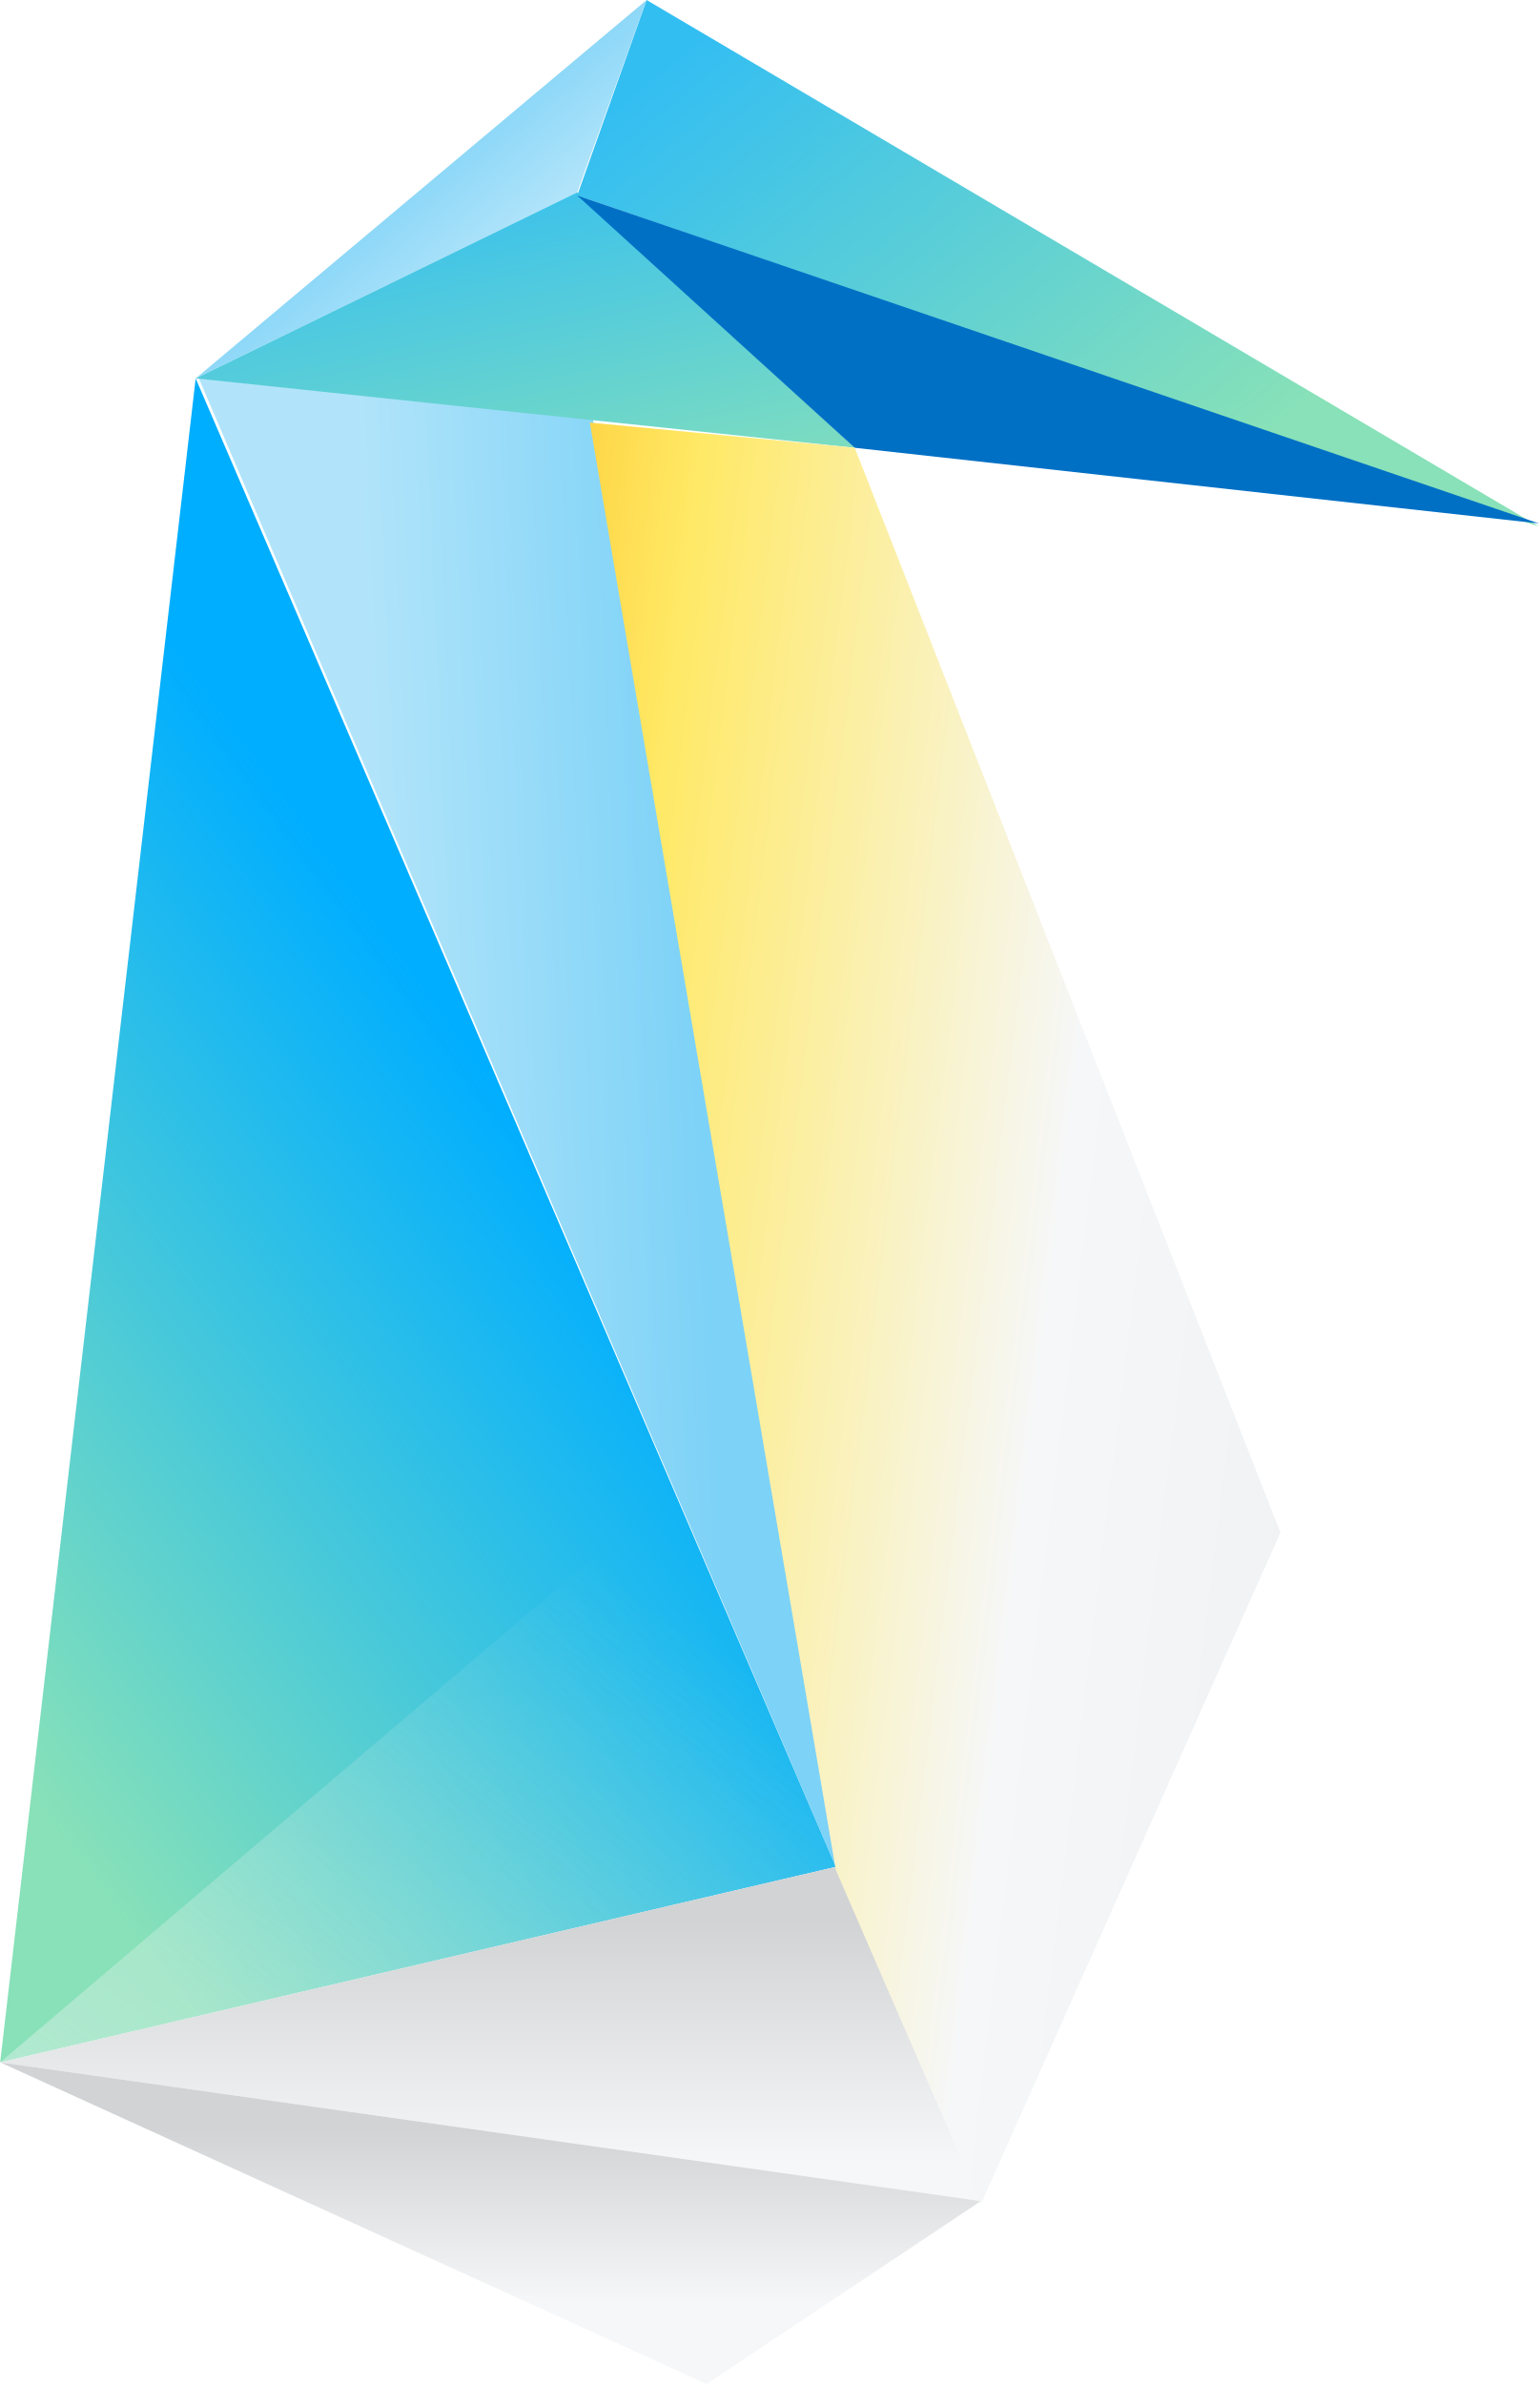
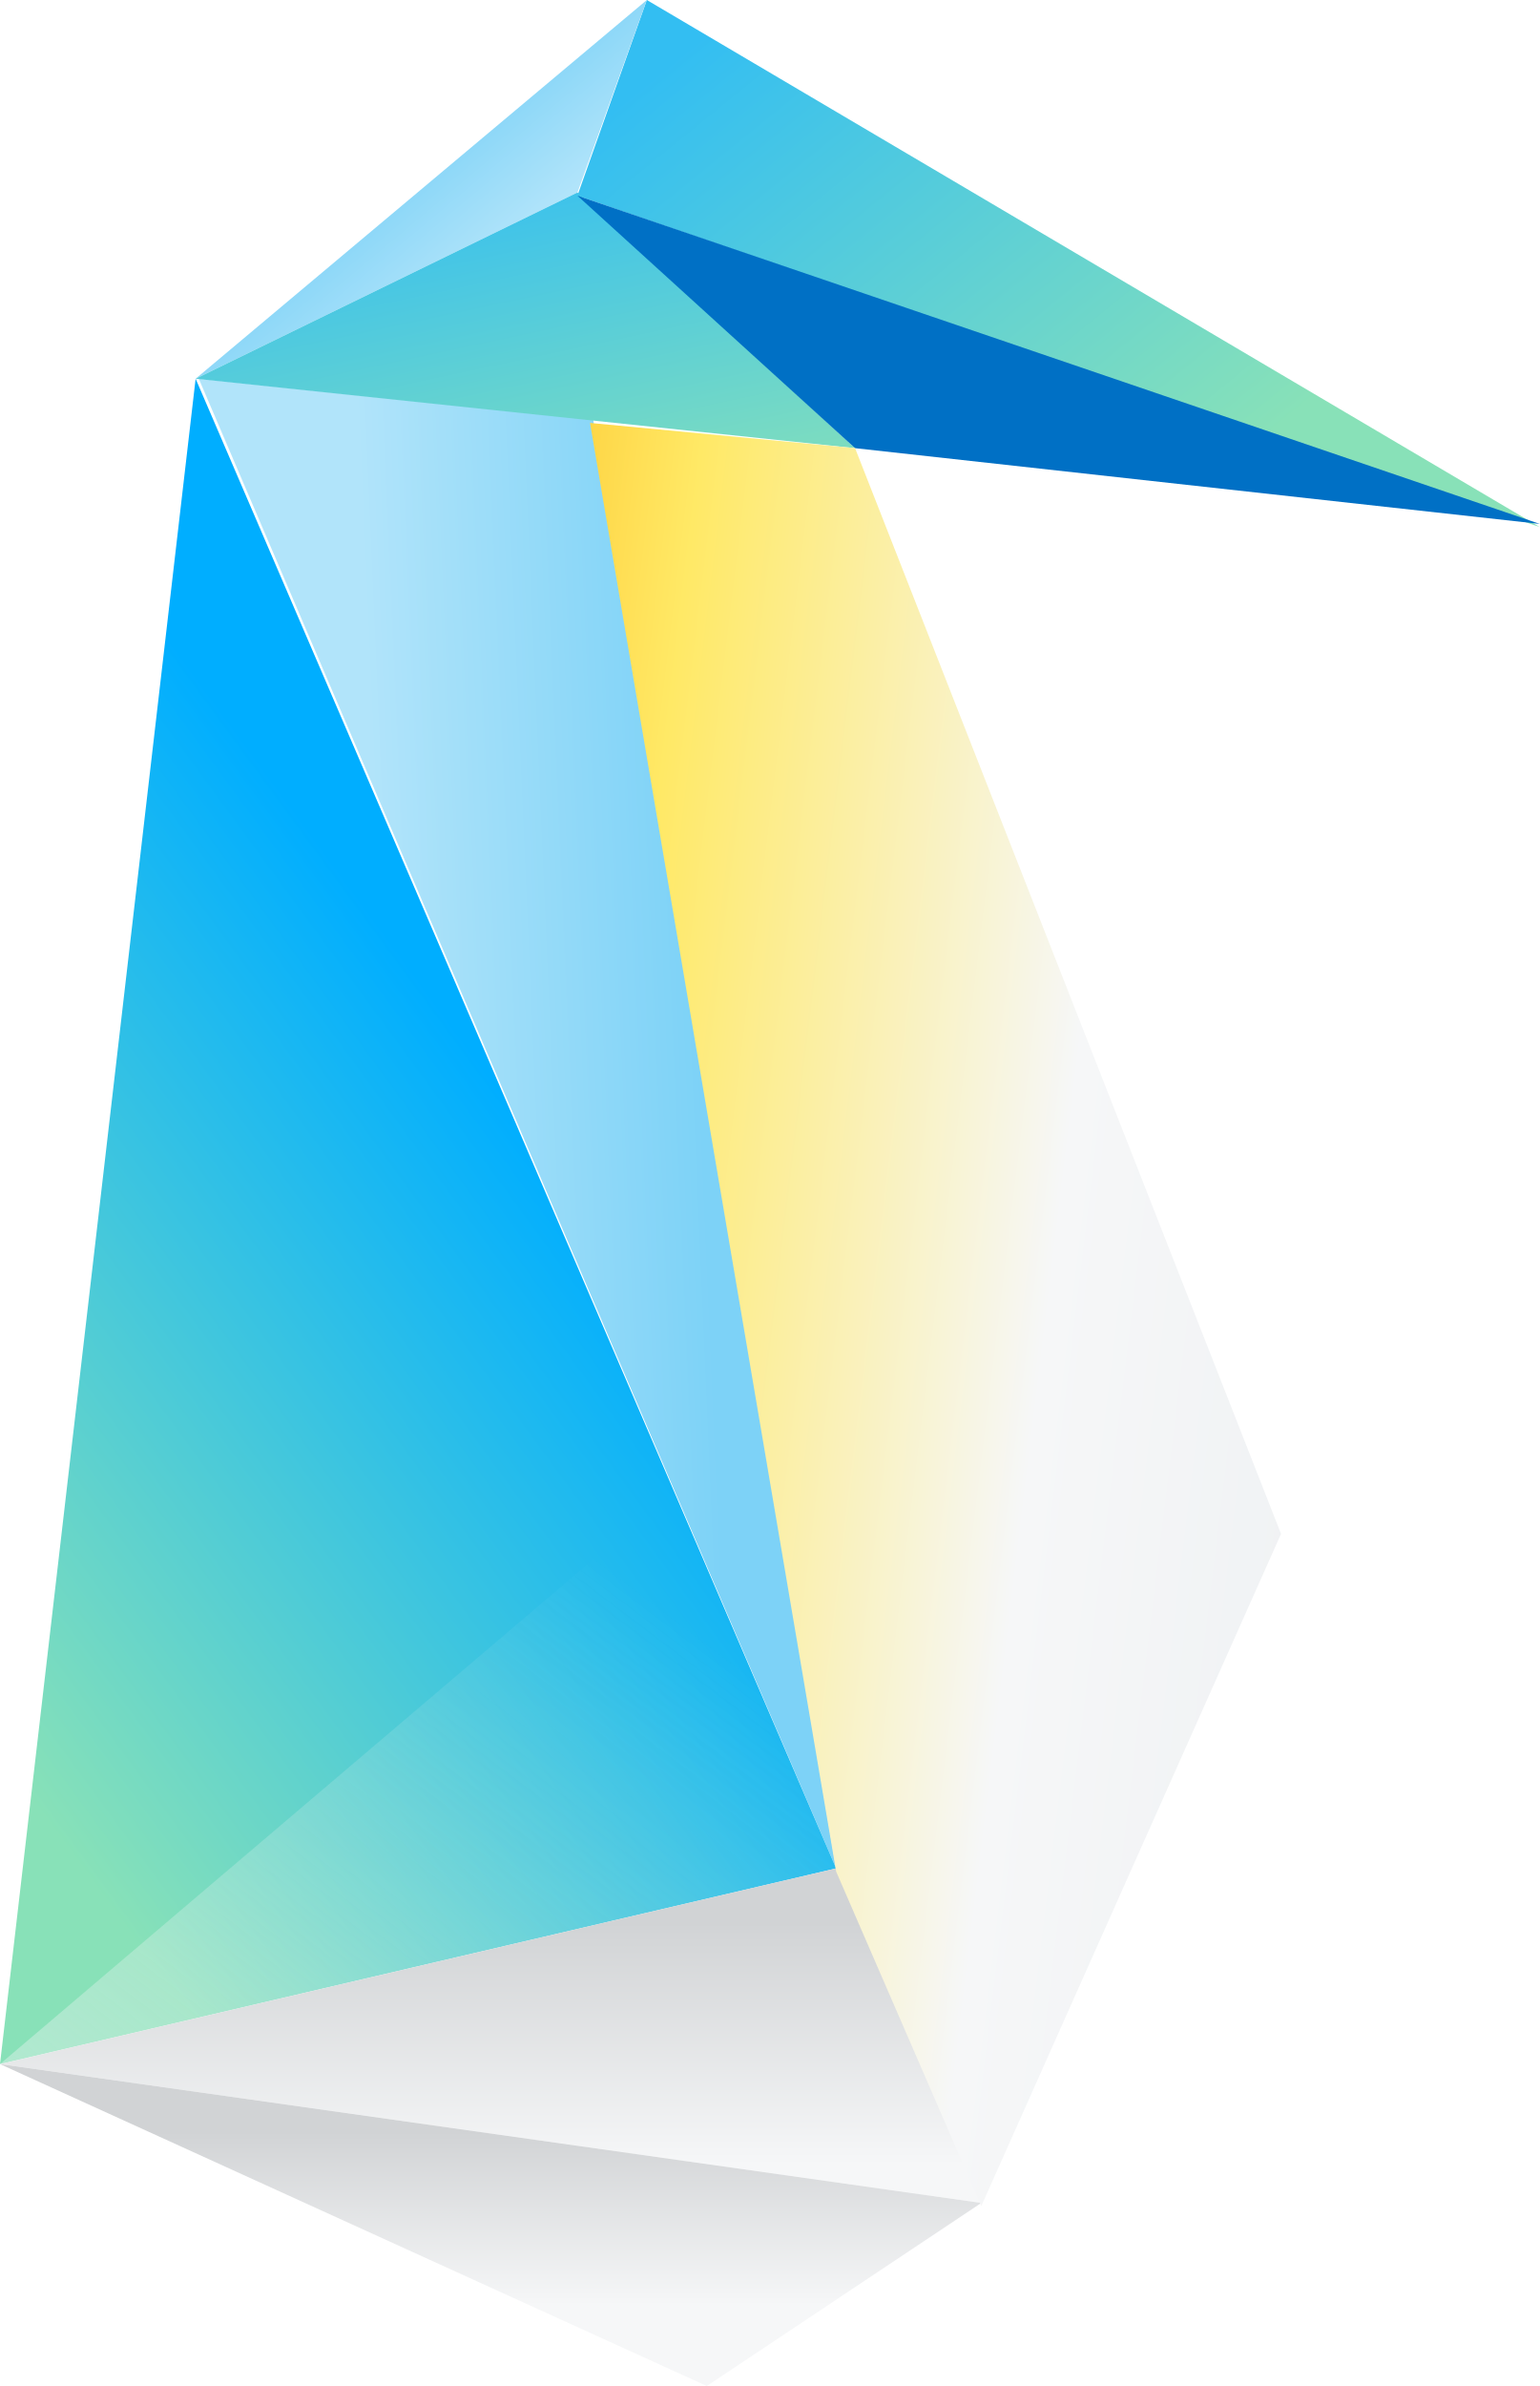
- <svg xmlns="http://www.w3.org/2000/svg" xmlns:xlink="http://www.w3.org/1999/xlink" height="393.552" viewBox="0 0 48.8 75.6" width="254.096">
+ <svg xmlns="http://www.w3.org/2000/svg" xmlns:xlink="http://www.w3.org/1999/xlink" viewBox="0 0 48.8 75.6">
  <linearGradient id="a" gradientTransform="matrix(20.22 0 0 47.23 14733.51 4089.2)" gradientUnits="userSpaceOnUse" x1="-727.56" x2="-728.05" y1="-85.85" y2="-85.8">
    <stop offset="0" stop-color="#7dd2f7" />
    <stop offset="1" stop-color="#b1e4fa" />
  </linearGradient>
  <linearGradient id="b" gradientTransform="matrix(30.5 0 0 16.66 22572.77 885.64)" gradientUnits="userSpaceOnUse" x1="-739.45" x2="-738.44" y1="-52.96" y2="-52.28">
    <stop offset="0" stop-color="#33bef2" />
    <stop offset=".75" stop-color="#88e1b8" />
  </linearGradient>
  <linearGradient id="c" gradientTransform="matrix(14.33 0 0 11.99 10248.5 397.99)" x1="-714.38" x2="-714.13" xlink:href="#a" y1="-32.72" y2="-32.47" />
  <linearGradient id="d" gradientTransform="matrix(20.88 0 0 8.09 15237.47 -3.56)" gradientUnits="userSpaceOnUse" x1="-729.33" x2="-728.5" y1="1.21" y2="2.72">
    <stop offset="0" stop-color="#33bef2" />
    <stop offset=".85" stop-color="#88e1b8" />
  </linearGradient>
  <linearGradient id="e" gradientTransform="matrix(26.53 0 0 53.4 19531.2 4732.97)" gradientUnits="userSpaceOnUse" x1="-735.59" x2="-735.96" y1="-87.98" y2="-87.43">
    <stop offset="0" stop-color="#00aeff" />
    <stop offset="1" stop-color="#88e1b8" />
  </linearGradient>
  <linearGradient id="f" gradientTransform="matrix(31.1 0 0 10.63 23011.22 315.2)" gradientUnits="userSpaceOnUse" x1="-739.41" x2="-739.41" y1="-23.92" y2="-23.2">
    <stop offset="0" stop-color="#d1d3d5" />
    <stop offset="1" stop-color="#f6f7f8" />
  </linearGradient>
  <linearGradient id="g" gradientTransform="matrix(26.53 0 0 18.16 19531.2 1089.37)" gradientUnits="userSpaceOnUse" x1="-736.18" x2="-735.3" y1="-56.27" y2="-57.07">
    <stop offset="0" stop-color="#f6f7f8" stop-opacity=".4" />
    <stop offset="1" stop-color="#f0f2f4" stop-opacity="0" />
  </linearGradient>
  <linearGradient id="h" gradientTransform="matrix(31.1 0 0 10.21 23011.22 277.76)" x1="-739.41" x2="-739.41" xlink:href="#f" y1="-20.59" y2="-20.05" />
  <linearGradient id="i" gradientTransform="matrix(21.89 0 0 56.51 16019.62 5058.67)" gradientUnits="userSpaceOnUse" x1="-731.44" x2="-729.95" y1="-89.1" y2="-88.63">
    <stop offset=".08" stop-color="#fdb814" />
    <stop offset=".35" stop-color="#ffe966" />
    <stop offset=".75" stop-color="#f6f7f8" />
    <stop offset="1" stop-color="#f0f2f4" />
  </linearGradient>
  <path d="m26.5 59.2-7.7-45.9-12.5-1.3z" fill="url(#a)" />
  <path d="m18.3 6.2 30.5 10.5-28.3-16.7z" fill="url(#b)" />
  <path d="m6.2 12 12.1-5.9 2.2-6.1z" fill="url(#c)" />
  <path d="m6.2 12 20.9 2.2-8.8-8.1z" fill="url(#d)" />
  <path d="m27.1 14.2 21.7 2.4-30.5-10.4z" fill="#0070c5" />
  <path d="m0 65.4 26.5-6.2-20.3-47.2z" fill="url(#e)" />
  <path d="m26.5 59.2 4.6 10.6-31.1-4.4z" fill="url(#f)" />
  <path d="m26.5 59.2-5.1-12-21.4 18.2z" fill="url(#g)" />
  <path d="m31.1 69.8-8.7 5.8-22.4-10.2z" fill="url(#h)" />
  <path d="m27.1 14.2 13.5 34.4-9.5 21.3-4.6-10.6-7.8-45.9z" fill="url(#i)" />
</svg>
